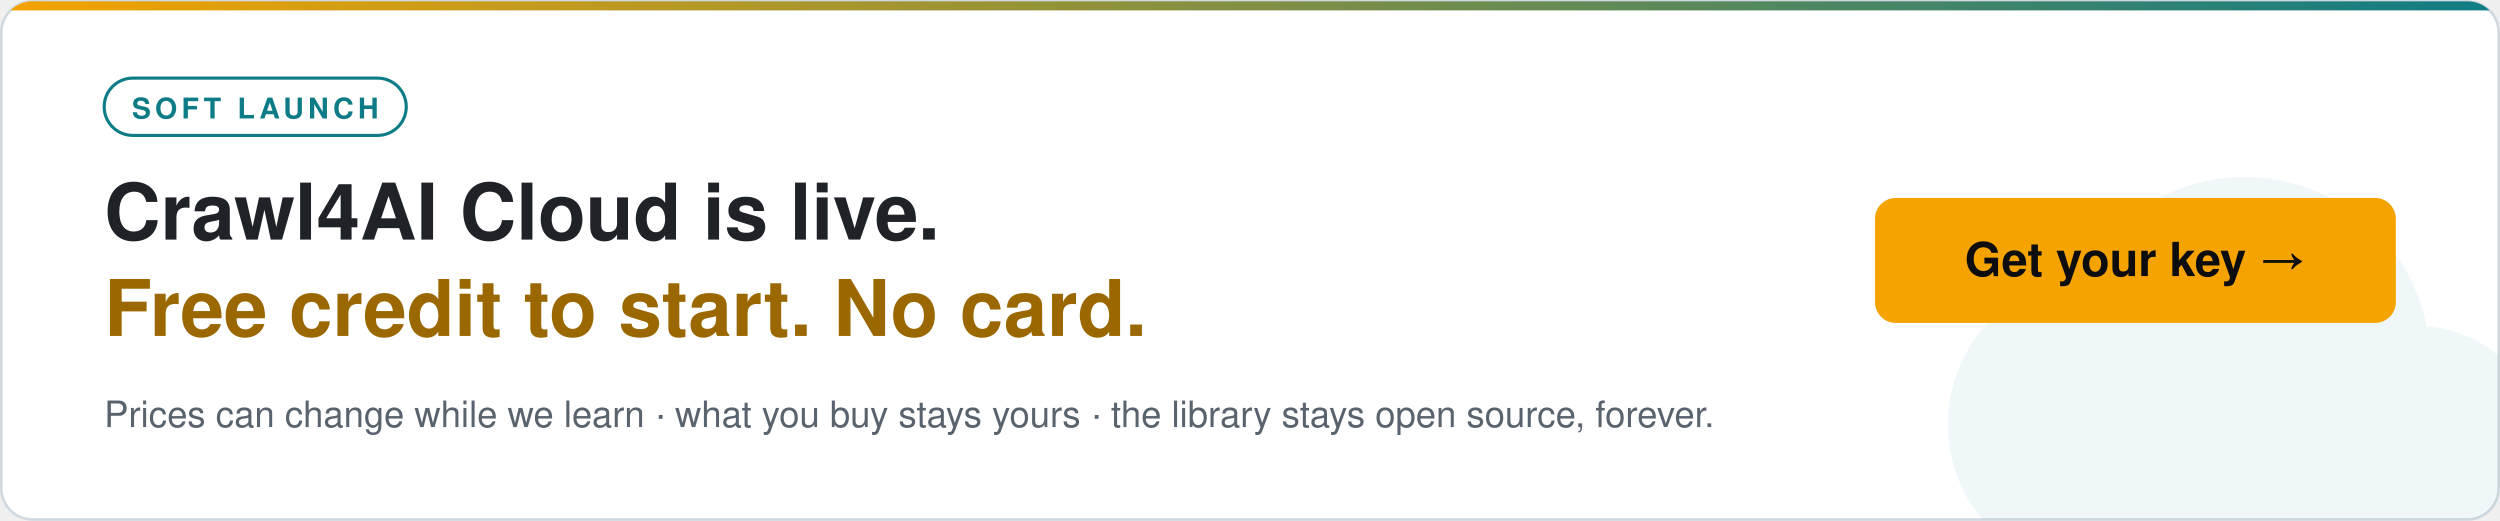
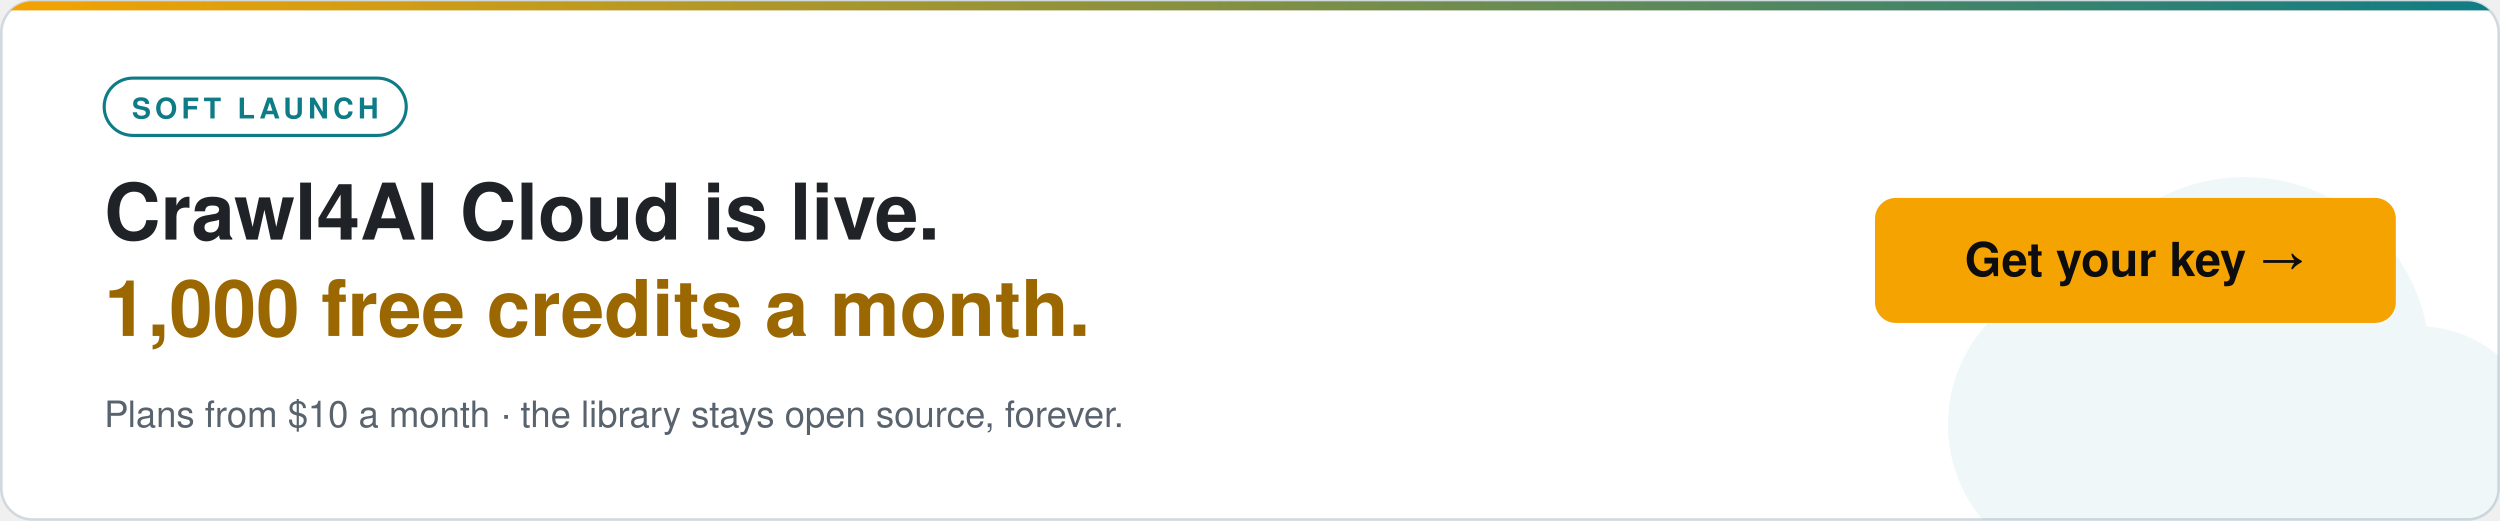
- <svg xmlns="http://www.w3.org/2000/svg" viewBox="0 0 960 200" width="960" height="200" role="img" aria-label="Crawl4AI Cloud is live. Soft launch: free credit to start, no card. Get your key.">
+ <svg xmlns="http://www.w3.org/2000/svg" viewBox="0 0 960 200" width="960" height="200" role="img" aria-label="Crawl4AI Cloud is live. 1,000 free credits every month, no card. Get your key.">
  <defs>
    <clipPath id="card">
      <rect x="0.5" y="0.5" width="959" height="199" rx="12" />
    </clipPath>
    <linearGradient id="bar" x1="0" x2="1" y1="0" y2="0">
      <stop offset="0" stop-color="#f5a300" />
      <stop offset="1" stop-color="#0e7c86" />
    </linearGradient>
  </defs>
  <rect x="0.5" y="0.5" width="959" height="199" rx="12" fill="#ffffff" stroke="#d1d9e0" />
  <g clip-path="url(#card)">
    <rect x="0" y="0" width="960" height="4" fill="url(#bar)" />
    <path transform="translate(748 30) scale(9.5)" fill="#0e7c86" fill-opacity="0.06" d="M19.35 10.04A7.49 7.49 0 0 0 12 4C9.11 4 6.6 5.64 5.35 8.04A5.994 5.994 0 0 0 0 14c0 3.31 2.69 6 6 6h13c2.76 0 5-2.24 5-5 0-2.64-2.05-4.78-4.65-4.96z" />
  </g>
  <g font-family="-apple-system, BlinkMacSystemFont, Segoe UI, Helvetica, Arial, sans-serif">
    <rect x="40" y="30" width="116" height="22" rx="11" fill="none" stroke="#0e7c86" stroke-width="1.2" />
    <text x="98" y="45.5" text-anchor="middle" font-size="11" font-weight="700" letter-spacing="1.6" fill="#0e7c86">SOFT LAUNCH</text>
    <text x="40" y="92" font-size="30" font-weight="700" fill="#1f2328">Crawl4AI Cloud is live.</text>
-     <text x="40" y="129" font-size="30" font-weight="700" fill="#9a6700">Free credit to start. No card.</text>
-     <text x="40" y="164" font-size="14" fill="#59636e">Prices can change while we learn · what you buy stays yours · the library stays open source, forever.</text>
+     <text x="40" y="129" font-size="30" font-weight="700" fill="#9a6700">1,000 free credits a month.</text>
+     <text x="40" y="164" font-size="14" fill="#59636e">Plans from $10 a month · the library stays open source, forever.</text>
    <rect x="720" y="76" width="200" height="48" rx="8" fill="#f5a300" />
    <text x="820" y="106" text-anchor="middle" font-size="18" font-weight="700" fill="#0d0d10">Get your key →</text>
  </g>
</svg>
